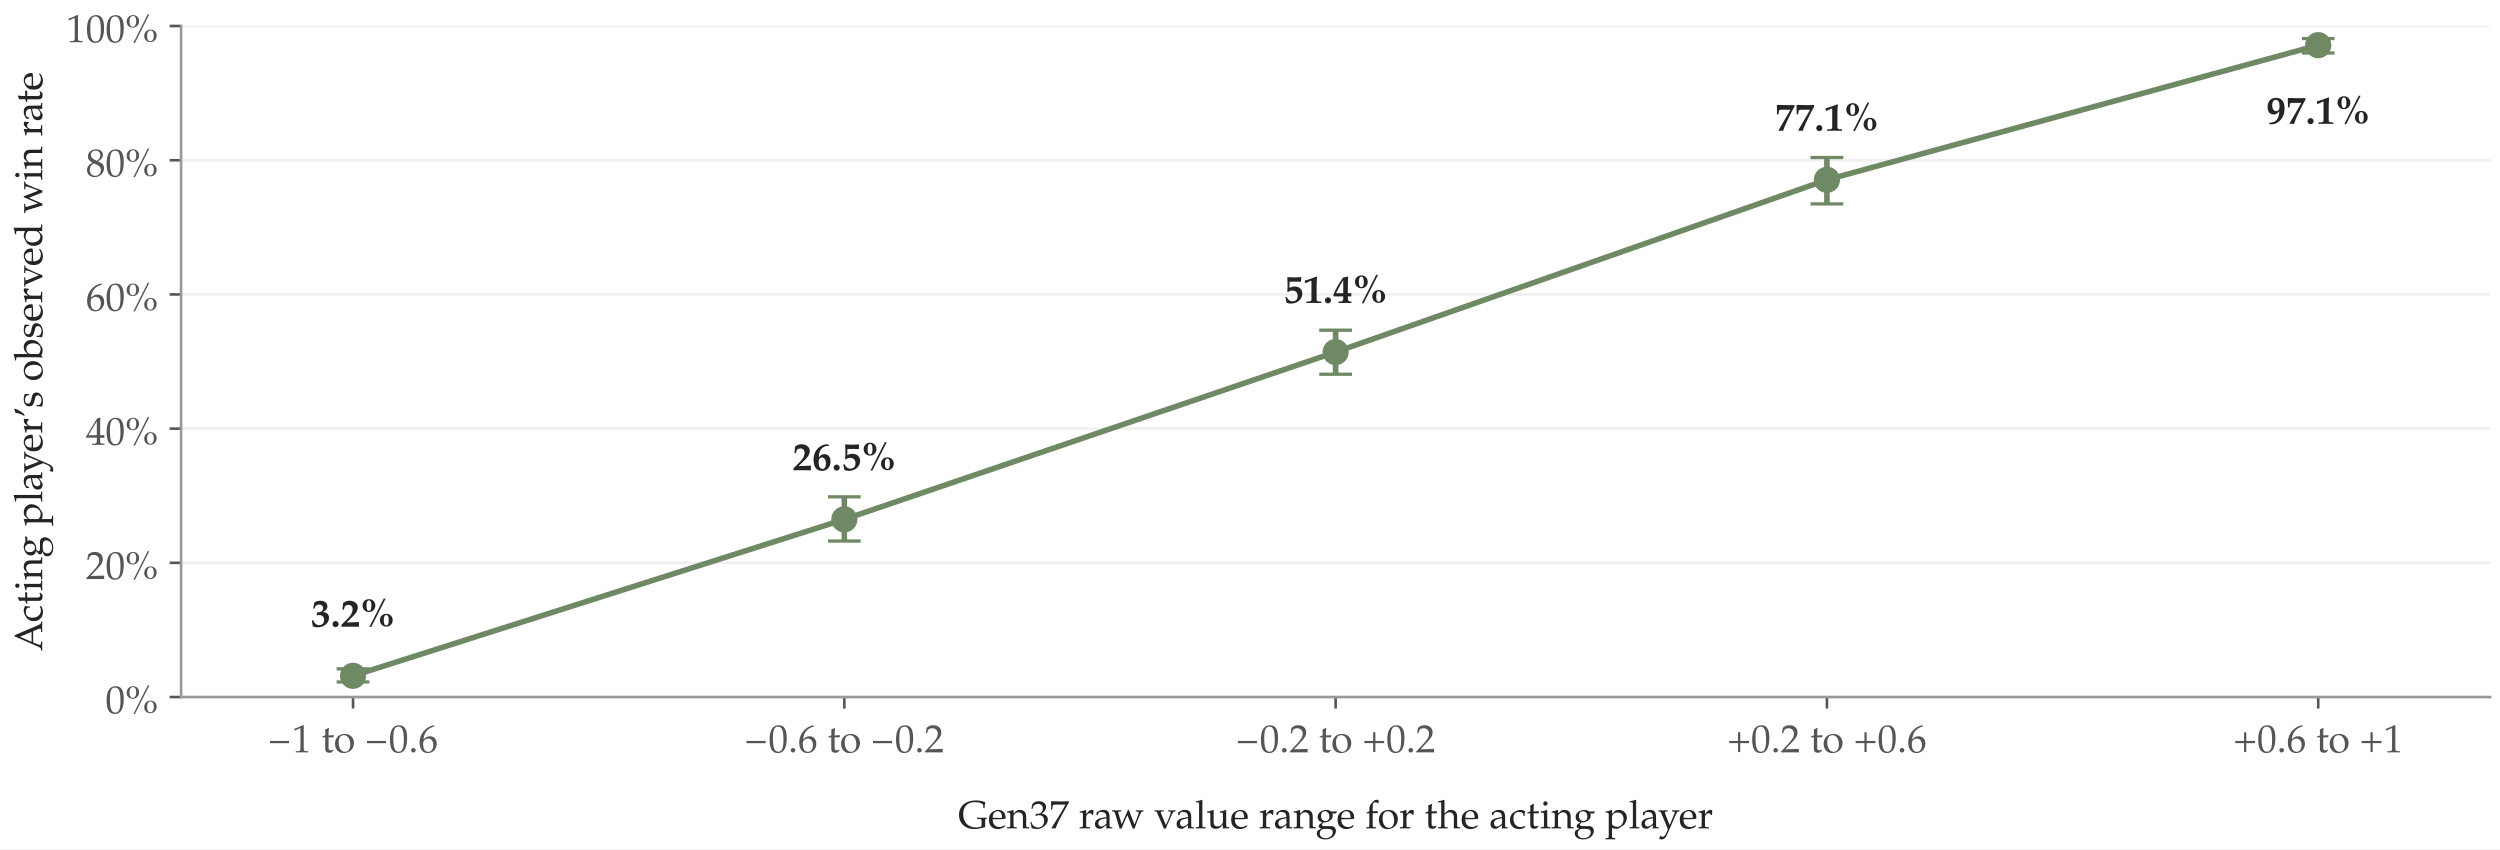
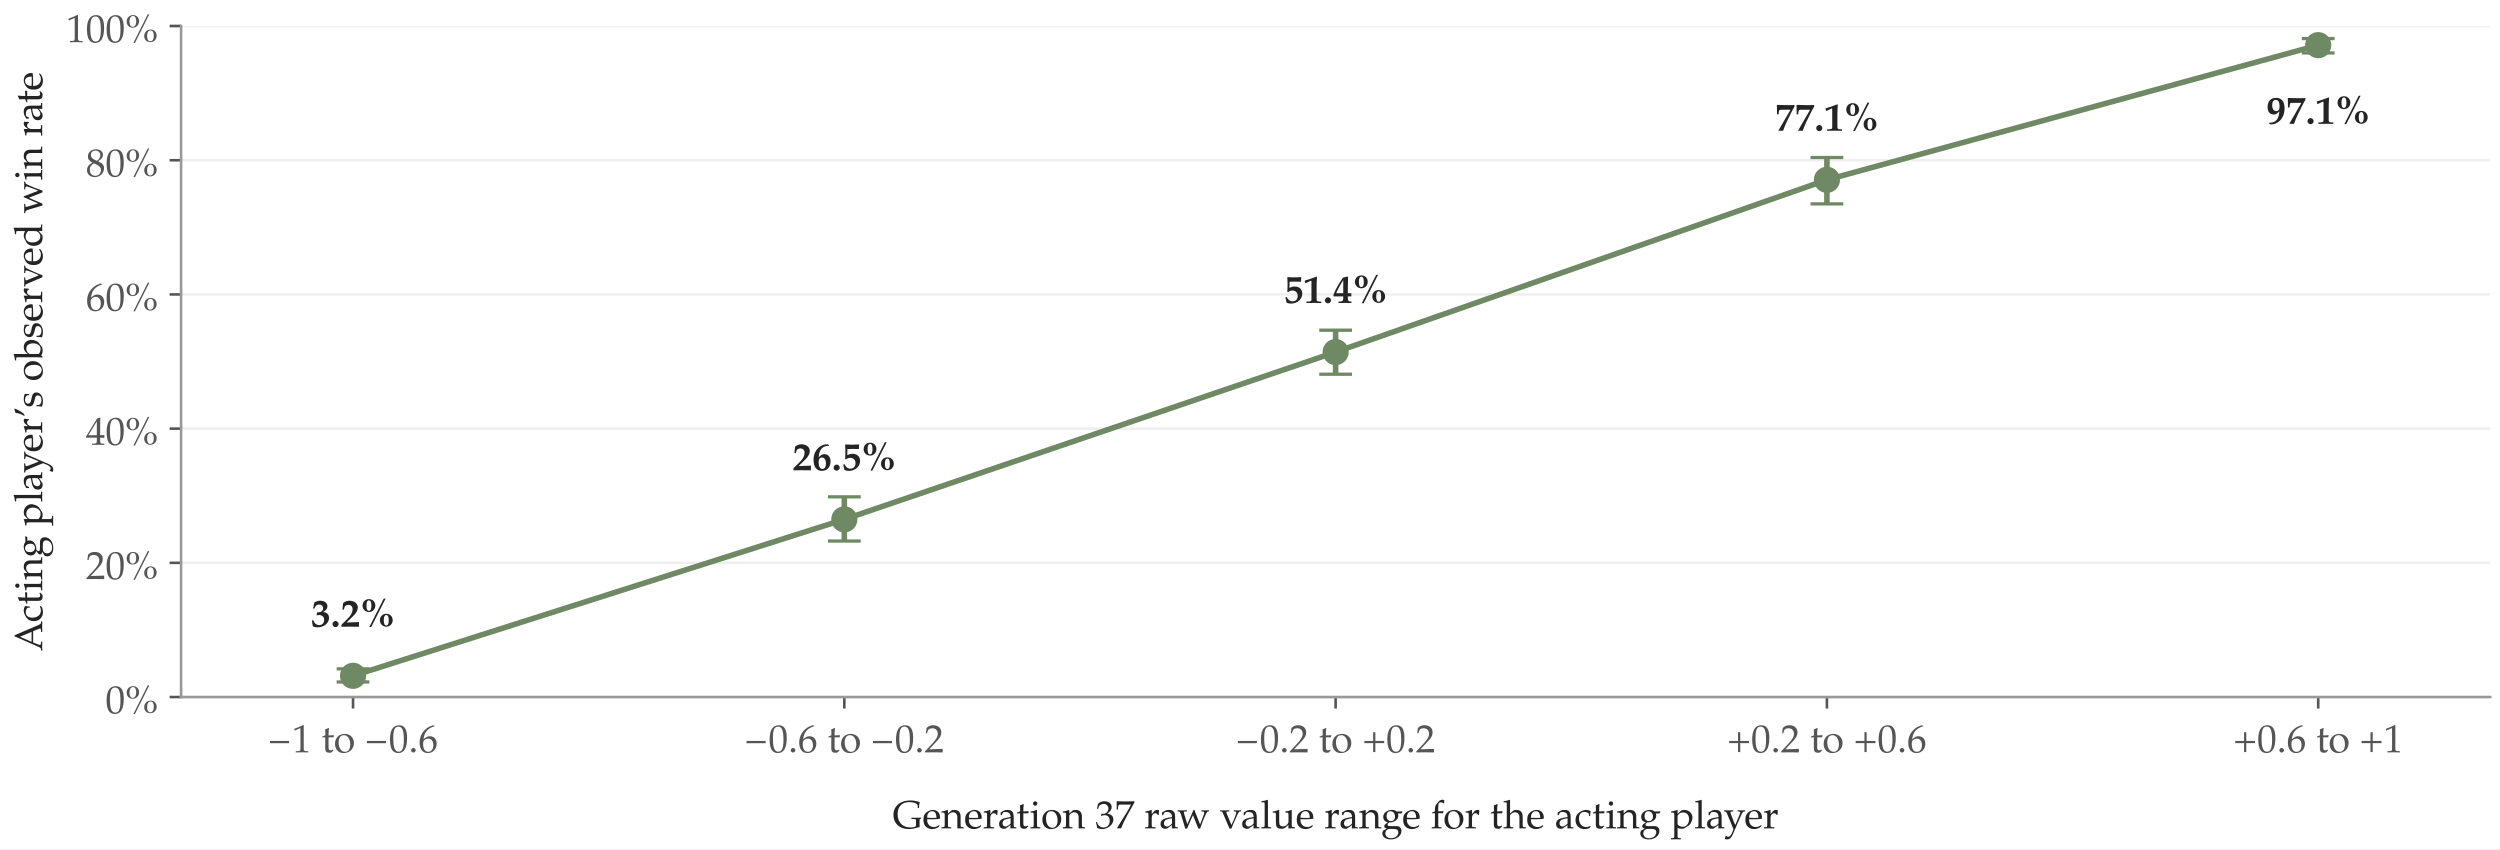
<svg xmlns="http://www.w3.org/2000/svg" xmlns:xlink="http://www.w3.org/1999/xlink" width="763.2pt" height="259.2pt" viewBox="0 0 763.2 259.2" version="1.1">
  <defs>
    <style type="text/css">*{stroke-linejoin: round; stroke-linecap: butt}</style>
  </defs>
  <g id="figure_1">
    <g id="patch_1">
      <path d="M 0 259.2  L 763.2 259.2  L 763.2 0  L 0 0  z " style="fill: #ffffff" />
    </g>
    <g id="axes_1">
      <g id="patch_2">
        <path d="M 55.28 212.797  L 760.2 212.797  L 760.2 7.937  L 55.28 7.937  z " style="fill: #ffffff" />
      </g>
      <g id="matplotlib.axis_1">
        <g id="xtick_1">
          <g id="line2d_1">
            <defs>
              <path id="m41a5eb9045" d="M 0 0  L 0 3.5  " style="stroke: #555555; stroke-width: 0.8" />
            </defs>
            <g>
              <use xlink:href="#m41a5eb9045" x="107.774" y="212.797" style="fill: #555555; stroke: #555555; stroke-width: 0.8" />
            </g>
          </g>
          <g id="text_1">
-             <text style="font-size: 12px; font-family: 'Palatino', 'Palatino Linotype', 'DejaVu Serif', serif; text-anchor: middle; fill: #555555" x="107.774" y="229.67" transform="rotate(-0 107.7736 229.6705)">−1 to −0.6</text>
+             <text style="font-size: 12px; font-family: 'Palatino Linotype', 'Book Antiqua', Palatino, Georgia, serif; text-anchor: middle; fill: #555555" x="107.774" y="229.67" transform="rotate(-0 107.7736 229.6705)">−1 to −0.6</text>
          </g>
        </g>
        <g id="xtick_2">
          <g id="line2d_2">
            <g>
              <use xlink:href="#m41a5eb9045" x="257.757" y="212.797" style="fill: #555555; stroke: #555555; stroke-width: 0.8" />
            </g>
          </g>
          <g id="text_2">
-             <text style="font-size: 12px; font-family: 'Palatino', 'Palatino Linotype', 'DejaVu Serif', serif; text-anchor: middle; fill: #555555" x="257.757" y="229.67" transform="rotate(-0 257.7566 229.6705)">−0.6 to −0.2</text>
+             <text style="font-size: 12px; font-family: 'Palatino Linotype', 'Book Antiqua', Palatino, Georgia, serif; text-anchor: middle; fill: #555555" x="257.757" y="229.67" transform="rotate(-0 257.7566 229.6705)">−0.6 to −0.2</text>
          </g>
        </g>
        <g id="xtick_3">
          <g id="line2d_3">
            <g>
              <use xlink:href="#m41a5eb9045" x="407.74" y="212.797" style="fill: #555555; stroke: #555555; stroke-width: 0.8" />
            </g>
          </g>
          <g id="text_3">
-             <text style="font-size: 12px; font-family: 'Palatino', 'Palatino Linotype', 'DejaVu Serif', serif; text-anchor: middle; fill: #555555" x="407.74" y="229.67" transform="rotate(-0 407.7396 229.6705)">−0.2 to +0.2</text>
+             <text style="font-size: 12px; font-family: 'Palatino Linotype', 'Book Antiqua', Palatino, Georgia, serif; text-anchor: middle; fill: #555555" x="407.74" y="229.67" transform="rotate(-0 407.7396 229.6705)">−0.2 to +0.2</text>
          </g>
        </g>
        <g id="xtick_4">
          <g id="line2d_4">
            <g>
              <use xlink:href="#m41a5eb9045" x="557.723" y="212.797" style="fill: #555555; stroke: #555555; stroke-width: 0.8" />
            </g>
          </g>
          <g id="text_4">
-             <text style="font-size: 12px; font-family: 'Palatino', 'Palatino Linotype', 'DejaVu Serif', serif; text-anchor: middle; fill: #555555" x="557.723" y="229.67" transform="rotate(-0 557.7227 229.6705)">+0.2 to +0.6</text>
+             <text style="font-size: 12px; font-family: 'Palatino Linotype', 'Book Antiqua', Palatino, Georgia, serif; text-anchor: middle; fill: #555555" x="557.723" y="229.67" transform="rotate(-0 557.7227 229.6705)">+0.2 to +0.6</text>
          </g>
        </g>
        <g id="xtick_5">
          <g id="line2d_5">
            <g>
              <use xlink:href="#m41a5eb9045" x="707.706" y="212.797" style="fill: #555555; stroke: #555555; stroke-width: 0.8" />
            </g>
          </g>
          <g id="text_5">
-             <text style="font-size: 12px; font-family: 'Palatino', 'Palatino Linotype', 'DejaVu Serif', serif; text-anchor: middle; fill: #555555" x="707.706" y="229.67" transform="rotate(-0 707.7057 229.6705)">+0.6 to +1</text>
+             <text style="font-size: 12px; font-family: 'Palatino Linotype', 'Book Antiqua', Palatino, Georgia, serif; text-anchor: middle; fill: #555555" x="707.706" y="229.67" transform="rotate(-0 707.7057 229.6705)">+0.6 to +1</text>
          </g>
        </g>
        <g id="text_6">
-           <text style="font-size: 12px; font-family: 'Palatino', 'Palatino Linotype', 'DejaVu Serif', serif; text-anchor: middle; fill: #242424" x="407.74" y="252.872" transform="rotate(-0 407.7396 252.8716)">Gen37 raw value range for the acting player</text>
+           <text style="font-size: 12px; font-family: 'Palatino Linotype', 'Book Antiqua', Palatino, Georgia, serif; text-anchor: middle; fill: #242424" x="407.74" y="252.872" transform="rotate(-0 407.7396 252.8716)">Generation 37 raw value range for the acting player</text>
        </g>
      </g>
      <g id="matplotlib.axis_2">
        <g id="ytick_1">
          <g id="line2d_6">
            <path d="M 55.28 212.797  L 760.2 212.797  " clip-path="url(#p584f912d0c)" style="fill: none; stroke: #b0b0b0; stroke-opacity: 0.2; stroke-width: 0.8; stroke-linecap: square" />
          </g>
          <g id="line2d_7">
            <defs>
              <path id="mdc0596124c" d="M 0 0  L -3.5 0  " style="stroke: #555555; stroke-width: 0.8" />
            </defs>
            <g>
              <use xlink:href="#mdc0596124c" x="55.28" y="212.797" style="fill: #555555; stroke: #555555; stroke-width: 0.8" />
            </g>
          </g>
          <g id="text_7">
-             <text style="font-size: 12px; font-family: 'Palatino', 'Palatino Linotype', 'DejaVu Serif', serif; text-anchor: end; fill: #555555" x="48.28" y="217.734" transform="rotate(-0 48.27954 217.7339)">0%</text>
+             <text style="font-size: 12px; font-family: 'Palatino Linotype', 'Book Antiqua', Palatino, Georgia, serif; text-anchor: end; fill: #555555" x="48.28" y="217.734" transform="rotate(-0 48.27954 217.7339)">0%</text>
          </g>
        </g>
        <g id="ytick_2">
          <g id="line2d_8">
            <path d="M 55.28 171.825  L 760.2 171.825  " clip-path="url(#p584f912d0c)" style="fill: none; stroke: #b0b0b0; stroke-opacity: 0.2; stroke-width: 0.8; stroke-linecap: square" />
          </g>
          <g id="line2d_9">
            <g>
              <use xlink:href="#mdc0596124c" x="55.28" y="171.825" style="fill: #555555; stroke: #555555; stroke-width: 0.8" />
            </g>
          </g>
          <g id="text_8">
-             <text style="font-size: 12px; font-family: 'Palatino', 'Palatino Linotype', 'DejaVu Serif', serif; text-anchor: end; fill: #555555" x="48.28" y="176.762" transform="rotate(-0 48.27954 176.7618)">20%</text>
+             <text style="font-size: 12px; font-family: 'Palatino Linotype', 'Book Antiqua', Palatino, Georgia, serif; text-anchor: end; fill: #555555" x="48.28" y="176.762" transform="rotate(-0 48.27954 176.7618)">20%</text>
          </g>
        </g>
        <g id="ytick_3">
          <g id="line2d_10">
            <path d="M 55.28 130.853  L 760.2 130.853  " clip-path="url(#p584f912d0c)" style="fill: none; stroke: #b0b0b0; stroke-opacity: 0.2; stroke-width: 0.8; stroke-linecap: square" />
          </g>
          <g id="line2d_11">
            <g>
              <use xlink:href="#mdc0596124c" x="55.28" y="130.853" style="fill: #555555; stroke: #555555; stroke-width: 0.8" />
            </g>
          </g>
          <g id="text_9">
-             <text style="font-size: 12px; font-family: 'Palatino', 'Palatino Linotype', 'DejaVu Serif', serif; text-anchor: end; fill: #555555" x="48.28" y="135.79" transform="rotate(-0 48.27954 135.7897)">40%</text>
+             <text style="font-size: 12px; font-family: 'Palatino Linotype', 'Book Antiqua', Palatino, Georgia, serif; text-anchor: end; fill: #555555" x="48.28" y="135.79" transform="rotate(-0 48.27954 135.7897)">40%</text>
          </g>
        </g>
        <g id="ytick_4">
          <g id="line2d_12">
            <path d="M 55.28 89.881  L 760.2 89.881  " clip-path="url(#p584f912d0c)" style="fill: none; stroke: #b0b0b0; stroke-opacity: 0.2; stroke-width: 0.8; stroke-linecap: square" />
          </g>
          <g id="line2d_13">
            <g>
              <use xlink:href="#mdc0596124c" x="55.28" y="89.881" style="fill: #555555; stroke: #555555; stroke-width: 0.8" />
            </g>
          </g>
          <g id="text_10">
-             <text style="font-size: 12px; font-family: 'Palatino', 'Palatino Linotype', 'DejaVu Serif', serif; text-anchor: end; fill: #555555" x="48.28" y="94.818" transform="rotate(-0 48.27954 94.81755)">60%</text>
+             <text style="font-size: 12px; font-family: 'Palatino Linotype', 'Book Antiqua', Palatino, Georgia, serif; text-anchor: end; fill: #555555" x="48.28" y="94.818" transform="rotate(-0 48.27954 94.81755)">60%</text>
          </g>
        </g>
        <g id="ytick_5">
          <g id="line2d_14">
            <path d="M 55.28 48.909  L 760.2 48.909  " clip-path="url(#p584f912d0c)" style="fill: none; stroke: #b0b0b0; stroke-opacity: 0.2; stroke-width: 0.8; stroke-linecap: square" />
          </g>
          <g id="line2d_15">
            <g>
              <use xlink:href="#mdc0596124c" x="55.28" y="48.909" style="fill: #555555; stroke: #555555; stroke-width: 0.8" />
            </g>
          </g>
          <g id="text_11">
-             <text style="font-size: 12px; font-family: 'Palatino', 'Palatino Linotype', 'DejaVu Serif', serif; text-anchor: end; fill: #555555" x="48.28" y="53.845" transform="rotate(-0 48.27954 53.84542)">80%</text>
+             <text style="font-size: 12px; font-family: 'Palatino Linotype', 'Book Antiqua', Palatino, Georgia, serif; text-anchor: end; fill: #555555" x="48.28" y="53.845" transform="rotate(-0 48.27954 53.84542)">80%</text>
          </g>
        </g>
        <g id="ytick_6">
          <g id="line2d_16">
            <path d="M 55.28 7.937  L 760.2 7.937  " clip-path="url(#p584f912d0c)" style="fill: none; stroke: #b0b0b0; stroke-opacity: 0.2; stroke-width: 0.8; stroke-linecap: square" />
          </g>
          <g id="line2d_17">
            <g>
              <use xlink:href="#mdc0596124c" x="55.28" y="7.937" style="fill: #555555; stroke: #555555; stroke-width: 0.8" />
            </g>
          </g>
          <g id="text_12">
-             <text style="font-size: 12px; font-family: 'Palatino', 'Palatino Linotype', 'DejaVu Serif', serif; text-anchor: end; fill: #555555" x="48.28" y="12.873" transform="rotate(-0 48.27954 12.87329)">100%</text>
+             <text style="font-size: 12px; font-family: 'Palatino Linotype', 'Book Antiqua', Palatino, Georgia, serif; text-anchor: end; fill: #555555" x="48.28" y="12.873" transform="rotate(-0 48.27954 12.87329)">100%</text>
          </g>
        </g>
        <g id="text_13">
-           <text style="font-size: 12px; font-family: 'Palatino', 'Palatino Linotype', 'DejaVu Serif', serif; text-anchor: middle; fill: #242424" x="12.873" y="110.367" transform="rotate(-90 12.87329 110.3671)">Acting player’s observed win rate</text>
+           <text style="font-size: 12px; font-family: 'Palatino Linotype', 'Book Antiqua', Palatino, Georgia, serif; text-anchor: middle; fill: #242424" x="12.873" y="110.367" transform="rotate(-90 12.87329 110.3671)">Acting player’s observed win rate</text>
        </g>
      </g>
      <g id="LineCollection_1">
        <path d="M 107.774 208.197  L 107.774 204.183  " clip-path="url(#p584f912d0c)" style="fill: none; stroke: #6e8963; stroke-width: 1.7" />
        <path d="M 257.757 165.17  L 257.757 151.674  " clip-path="url(#p584f912d0c)" style="fill: none; stroke: #6e8963; stroke-width: 1.7" />
        <path d="M 407.74 114.238  L 407.74 100.805  " clip-path="url(#p584f912d0c)" style="fill: none; stroke: #6e8963; stroke-width: 1.7" />
        <path d="M 557.723 62.255  L 557.723 48.084  " clip-path="url(#p584f912d0c)" style="fill: none; stroke: #6e8963; stroke-width: 1.7" />
        <path d="M 707.706 16.175  L 707.706 11.765  " clip-path="url(#p584f912d0c)" style="fill: none; stroke: #6e8963; stroke-width: 1.7" />
      </g>
      <g id="line2d_18">
        <defs>
          <path id="maf35ee8581" d="M 5 0  L -5 -0  " style="stroke: #6e8963" />
        </defs>
        <g clip-path="url(#p584f912d0c)">
          <use xlink:href="#maf35ee8581" x="107.774" y="208.197" style="fill: #6e8963; stroke: #6e8963" />
          <use xlink:href="#maf35ee8581" x="257.757" y="165.17" style="fill: #6e8963; stroke: #6e8963" />
          <use xlink:href="#maf35ee8581" x="407.74" y="114.238" style="fill: #6e8963; stroke: #6e8963" />
          <use xlink:href="#maf35ee8581" x="557.723" y="62.255" style="fill: #6e8963; stroke: #6e8963" />
          <use xlink:href="#maf35ee8581" x="707.706" y="16.175" style="fill: #6e8963; stroke: #6e8963" />
        </g>
      </g>
      <g id="line2d_19">
        <g clip-path="url(#p584f912d0c)">
          <use xlink:href="#maf35ee8581" x="107.774" y="204.183" style="fill: #6e8963; stroke: #6e8963" />
          <use xlink:href="#maf35ee8581" x="257.757" y="151.674" style="fill: #6e8963; stroke: #6e8963" />
          <use xlink:href="#maf35ee8581" x="407.74" y="100.805" style="fill: #6e8963; stroke: #6e8963" />
          <use xlink:href="#maf35ee8581" x="557.723" y="48.084" style="fill: #6e8963; stroke: #6e8963" />
          <use xlink:href="#maf35ee8581" x="707.706" y="11.765" style="fill: #6e8963; stroke: #6e8963" />
        </g>
      </g>
      <g id="line2d_20">
        <path d="M 107.774 206.308  L 257.757 158.55  L 407.74 107.474  L 557.723 54.893  L 707.706 13.784  " clip-path="url(#p584f912d0c)" style="fill: none; stroke: #6e8963; stroke-width: 1.7; stroke-linecap: square" />
        <defs>
          <path id="m67362ed28e" d="M 0 3.5  C 0.928 3.5 1.819 3.131 2.475 2.475  C 3.131 1.819 3.5 0.928 3.5 0  C 3.5 -0.928 3.131 -1.819 2.475 -2.475  C 1.819 -3.131 0.928 -3.5 0 -3.5  C -0.928 -3.5 -1.819 -3.131 -2.475 -2.475  C -3.131 -1.819 -3.5 -0.928 -3.5 0  C -3.5 0.928 -3.131 1.819 -2.475 2.475  C -1.819 3.131 -0.928 3.5 0 3.5  z " style="stroke: #6e8963" />
        </defs>
        <g clip-path="url(#p584f912d0c)">
          <use xlink:href="#m67362ed28e" x="107.774" y="206.308" style="fill: #6e8963; stroke: #6e8963" />
          <use xlink:href="#m67362ed28e" x="257.757" y="158.55" style="fill: #6e8963; stroke: #6e8963" />
          <use xlink:href="#m67362ed28e" x="407.74" y="107.474" style="fill: #6e8963; stroke: #6e8963" />
          <use xlink:href="#m67362ed28e" x="557.723" y="54.893" style="fill: #6e8963; stroke: #6e8963" />
          <use xlink:href="#m67362ed28e" x="707.706" y="13.784" style="fill: #6e8963; stroke: #6e8963" />
        </g>
      </g>
      <g id="patch_3">
        <path d="M 55.28 212.797  L 55.28 7.937  " style="fill: none; stroke: #999999; stroke-width: 0.8; stroke-linejoin: miter; stroke-linecap: square" />
      </g>
      <g id="patch_4">
        <path d="M 55.28 212.797  L 760.2 212.797  " style="fill: none; stroke: #999999; stroke-width: 0.8; stroke-linejoin: miter; stroke-linecap: square" />
      </g>
      <g id="text_14">
-         <text style="font-weight: 700; font-size: 12px; font-family: 'Palatino', 'Palatino Linotype', 'DejaVu Serif', serif; text-anchor: middle; fill: #242424" x="107.774" y="191.308" transform="rotate(-0 107.7736 191.308)">3.2%</text>
+         <text style="font-weight: 700; font-size: 12px; font-family: 'Palatino Linotype', 'Book Antiqua', Palatino, Georgia, serif; text-anchor: middle; fill: #242424" x="107.774" y="191.308" transform="rotate(-0 107.7736 191.308)">3.2%</text>
      </g>
      <g id="text_15">
-         <text style="font-weight: 700; font-size: 12px; font-family: 'Palatino', 'Palatino Linotype', 'DejaVu Serif', serif; text-anchor: middle; fill: #242424" x="257.757" y="143.55" transform="rotate(-0 257.7566 143.5497)">26.5%</text>
+         <text style="font-weight: 700; font-size: 12px; font-family: 'Palatino Linotype', 'Book Antiqua', Palatino, Georgia, serif; text-anchor: middle; fill: #242424" x="257.757" y="143.55" transform="rotate(-0 257.7566 143.5497)">26.5%</text>
      </g>
      <g id="text_16">
-         <text style="font-weight: 700; font-size: 12px; font-family: 'Palatino', 'Palatino Linotype', 'DejaVu Serif', serif; text-anchor: middle; fill: #242424" x="407.74" y="92.474" transform="rotate(-0 407.7396 92.47389)">51.4%</text>
+         <text style="font-weight: 700; font-size: 12px; font-family: 'Palatino Linotype', 'Book Antiqua', Palatino, Georgia, serif; text-anchor: middle; fill: #242424" x="407.74" y="92.474" transform="rotate(-0 407.7396 92.47389)">51.4%</text>
      </g>
      <g id="text_17">
-         <text style="font-weight: 700; font-size: 12px; font-family: 'Palatino', 'Palatino Linotype', 'DejaVu Serif', serif; text-anchor: middle; fill: #242424" x="557.723" y="39.893" transform="rotate(-0 557.7227 39.8927)">77.1%</text>
+         <text style="font-weight: 700; font-size: 12px; font-family: 'Palatino Linotype', 'Book Antiqua', Palatino, Georgia, serif; text-anchor: middle; fill: #242424" x="557.723" y="39.893" transform="rotate(-0 557.7227 39.8927)">77.1%</text>
      </g>
      <g id="text_18">
-         <text style="font-weight: 700; font-size: 12px; font-family: 'Palatino', 'Palatino Linotype', 'DejaVu Serif', serif; text-anchor: middle; fill: #242424" x="707.706" y="37.784" transform="rotate(-0 707.7057 37.78412)">97.1%</text>
+         <text style="font-weight: 700; font-size: 12px; font-family: 'Palatino Linotype', 'Book Antiqua', Palatino, Georgia, serif; text-anchor: middle; fill: #242424" x="707.706" y="37.784" transform="rotate(-0 707.7057 37.78412)">97.1%</text>
      </g>
    </g>
  </g>
  <defs>
    <clipPath id="p584f912d0c">
      <rect x="55.28" y="7.937" width="704.92" height="204.861" />
    </clipPath>
  </defs>
</svg>
